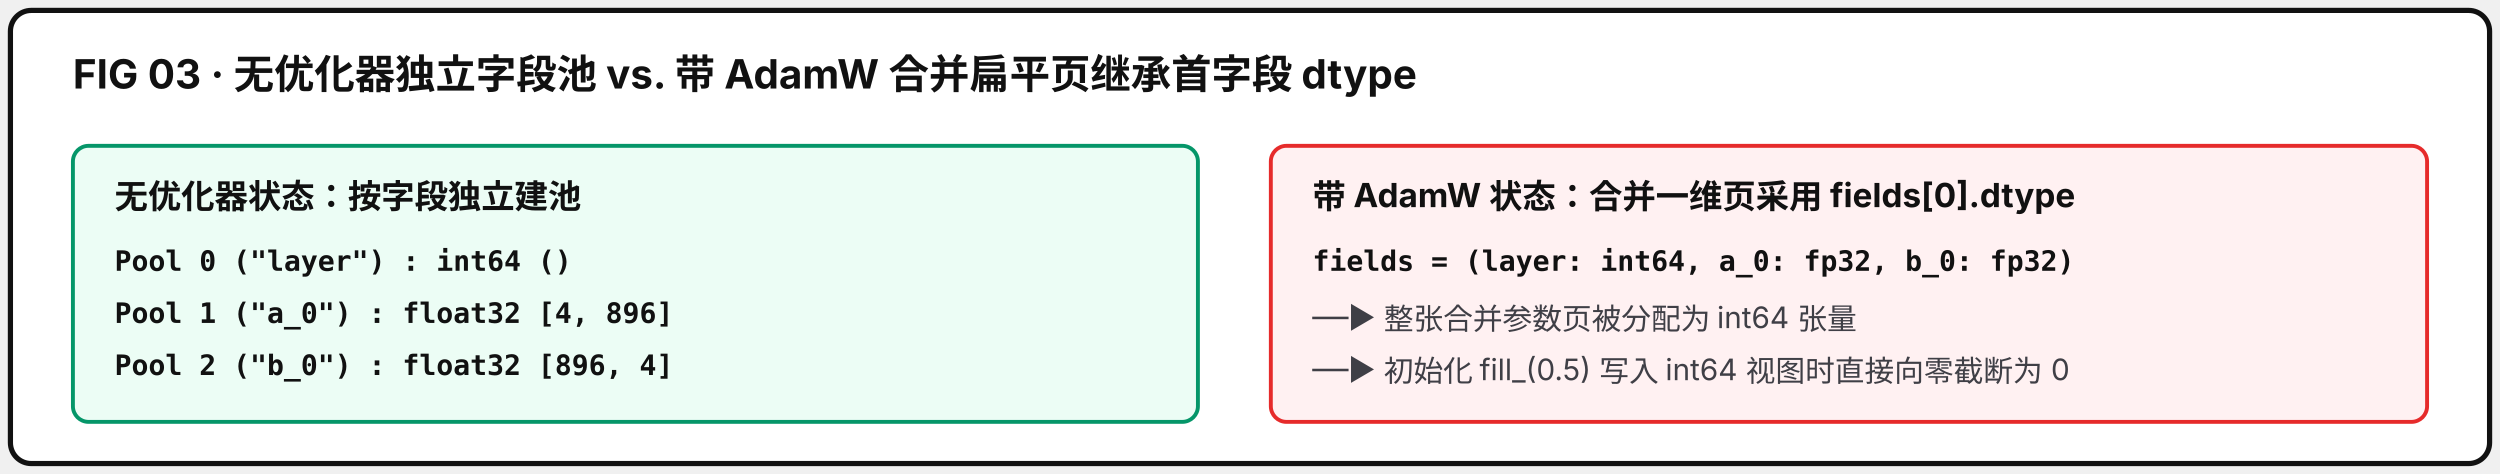
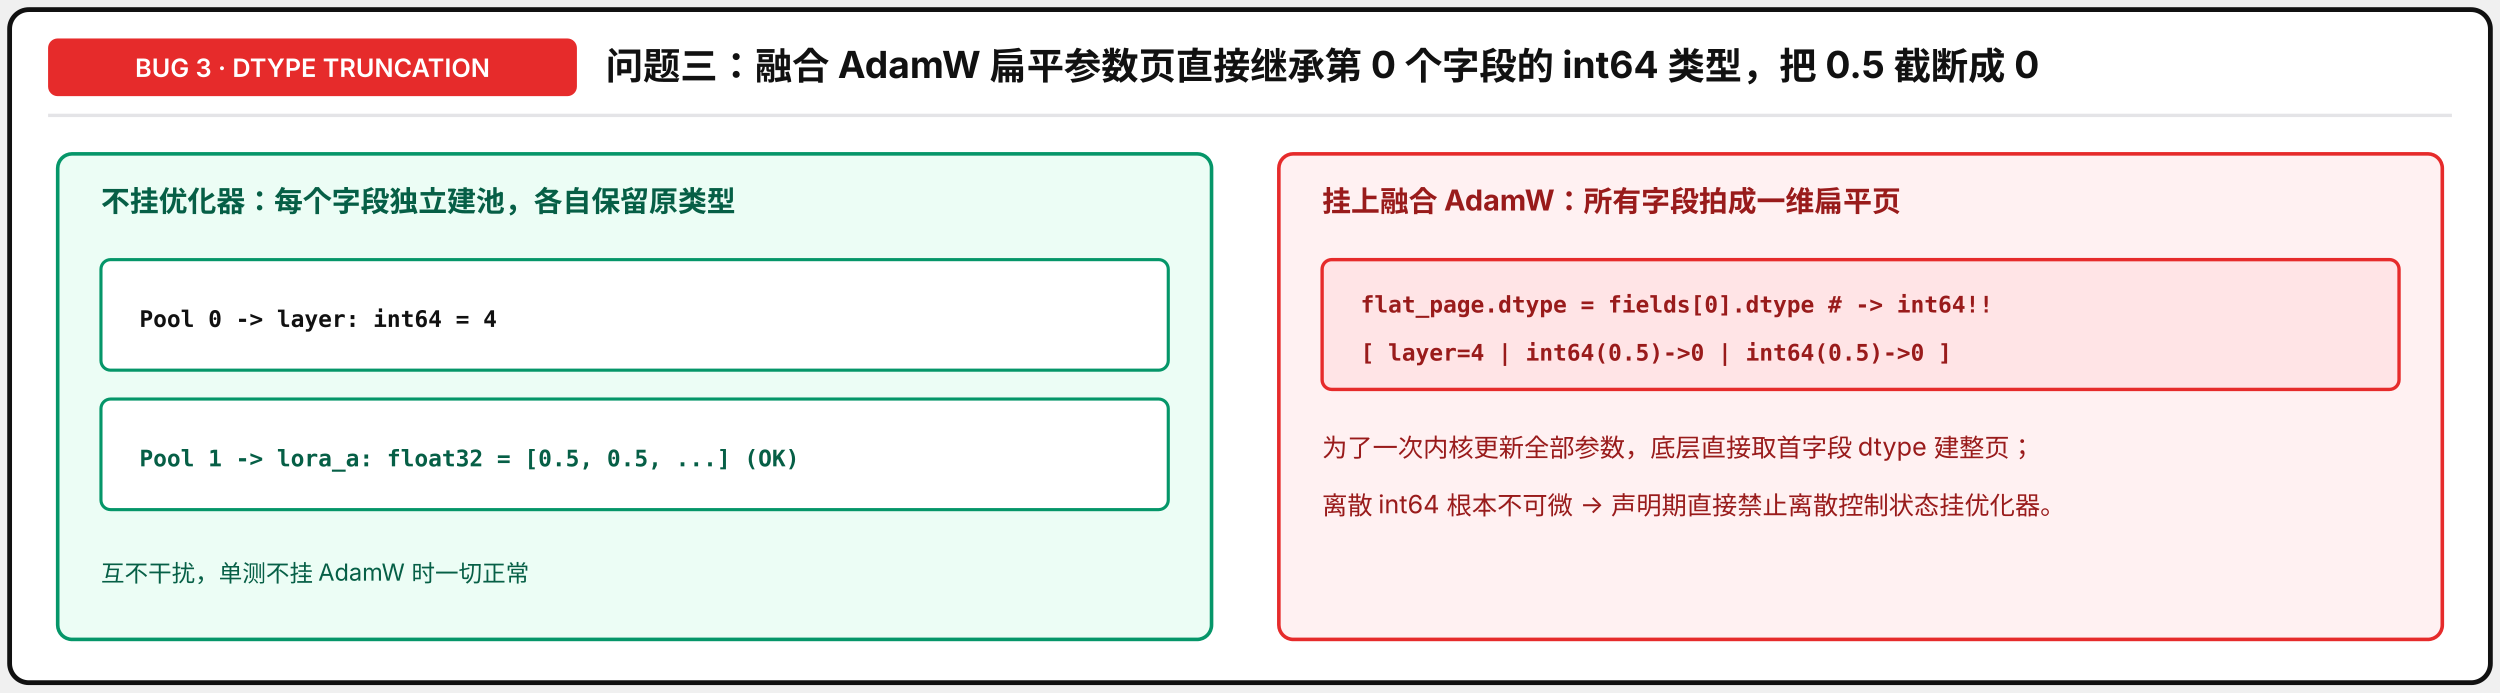
- <svg xmlns="http://www.w3.org/2000/svg" viewBox="0 0 960 182" width="100%" role="img" aria-label="FIG 03 · 无优化器独立字段池 vs. 带 AdamW 合并扁平页继承首字段 dtype">
-   <style>
-     .title { font: 700 15.5px "DM Sans", -apple-system, "PingFang SC", "Microsoft YaHei", sans-serif; fill: #111111; }
-     .hdr { font: 700 13px "DM Sans", -apple-system, "PingFang SC", "Microsoft YaHei", sans-serif; fill: #ffffff; }
-     .label { font: 700 12.8px "DM Sans", -apple-system, "PingFang SC", "Microsoft YaHei", sans-serif; fill: #111111; }
-     .sub { font: 400 11.4px "DM Sans", -apple-system, "PingFang SC", "Microsoft YaHei", sans-serif; fill: #3f3f46; }
-     .muted { font: 500 10.8px "DM Sans", -apple-system, "PingFang SC", "Microsoft YaHei", sans-serif; fill: #52525b; }
-     .mono { font: 600 10.8px "JetBrains Mono", "SF Mono", Menlo, Consolas, monospace; fill: #111111; }
-     .badge { font: 700 10.2px "JetBrains Mono", "PingFang SC", monospace; letter-spacing: 0.03em; }
-   </style>
+ <svg xmlns="http://www.w3.org/2000/svg" viewBox="0 0 1040 288" width="100%" role="img" aria-label="问题三：融合 AdamW 扁平参数页直接继承第 0 个字段的 int64 类型，把 0.5 截断成 0">
  <defs>
-     <marker id="arr-ink" viewBox="0 0 10 10" refX="8" refY="5" markerWidth="6.5" markerHeight="6.5" orient="auto">
+     <style>
+       .title { font: 700 15.5px "DM Sans", -apple-system, "PingFang SC", "Microsoft YaHei", sans-serif; }
+       .sec { font: 700 12px "DM Sans", -apple-system, "PingFang SC", "Microsoft YaHei", sans-serif; }
+       .label { font: 600 11.5px "DM Sans", -apple-system, "PingFang SC", "Microsoft YaHei", sans-serif; }
+       .label-sm { font: 600 10.5px "DM Sans", -apple-system, "PingFang SC", "Microsoft YaHei", sans-serif; }
+       .sub { font: 400 10.5px "DM Sans", -apple-system, "PingFang SC", "Microsoft YaHei", sans-serif; }
+       .sub-sm { font: 400 9.8px "DM Sans", -apple-system, "PingFang SC", "Microsoft YaHei", sans-serif; }
+       .mono { font: 600 10.5px "JetBrains Mono", "SF Mono", Menlo, Consolas, "PingFang SC", "Microsoft YaHei", monospace; }
+       .mono-sm { font: 600 9.5px "JetBrains Mono", "SF Mono", Menlo, Consolas, "PingFang SC", "Microsoft YaHei", monospace; }
+       .badge { font: 700 10px "JetBrains Mono", "SF Mono", "PingFang SC", "Microsoft YaHei", sans-serif; letter-spacing: 0.03em; }
+     </style>
+     <marker id="arr-ink" viewBox="0 0 10 10" refX="8.5" refY="5" markerWidth="6" markerHeight="6" orient="auto">
      <path d="M 0 1.5 L 9 5 L 0 8.5 z" fill="#111111" />
    </marker>
-     <marker id="arr-blue" viewBox="0 0 10 10" refX="8" refY="5" markerWidth="6.5" markerHeight="6.5" orient="auto">
+     <marker id="arr-red" viewBox="0 0 10 10" refX="8.5" refY="5" markerWidth="6" markerHeight="6" orient="auto">
+       <path d="M 0 1.5 L 9 5 L 0 8.5 z" fill="#e62b2b" />
+     </marker>
+     <marker id="arr-green" viewBox="0 0 10 10" refX="8.5" refY="5" markerWidth="6" markerHeight="6" orient="auto">
+       <path d="M 0 1.5 L 9 5 L 0 8.5 z" fill="#059669" />
+     </marker>
+     <marker id="arr-blue" viewBox="0 0 10 10" refX="8.5" refY="5" markerWidth="6" markerHeight="6" orient="auto">
      <path d="M 0 1.5 L 9 5 L 0 8.5 z" fill="#0047ab" />
    </marker>
-     <marker id="arr-red" viewBox="0 0 10 10" refX="8" refY="5" markerWidth="6.5" markerHeight="6.5" orient="auto">
-       <path d="M 0 1.5 L 9 5 L 0 8.5 z" fill="#e62b2b" />
-     </marker>
-     <marker id="arr-emerald" viewBox="0 0 10 10" refX="8" refY="5" markerWidth="6.5" markerHeight="6.5" orient="auto">
-       <path d="M 0 1.5 L 9 5 L 0 8.5 z" fill="#059669" />
+     <marker id="arr-amber" viewBox="0 0 10 10" refX="8.5" refY="5" markerWidth="6" markerHeight="6" orient="auto">
+       <path d="M 0 1.5 L 9 5 L 0 8.5 z" fill="#b45309" />
    </marker>
  </defs>
-   <rect x="4" y="4" width="952" height="174" rx="8" fill="#ffffff" stroke="#111111" stroke-width="2" />
-   <text x="28" y="34" class="title">FIG 03 · 无优化器独立字段池 vs. 带 AdamW 合并扁平页继承首字段 dtype</text>
-   <rect x="28" y="56" width="432" height="106" rx="6" fill="#ecfdf5" stroke="#059669" stroke-width="1.5" />
-   <text x="44" y="80" class="label">无优化器状态：按字段独立建池</text>
-   <text x="44" y="104" class="mono">Pool 0 ("layer") : int64   ()</text>
-   <text x="44" y="124" class="mono">Pool 1 ("a_0")   : float32 [4, 896]</text>
-   <text x="44" y="144" class="mono">Pool 2 ("b_0")   : float32 [896, 4]</text>
-   <rect x="488" y="56" width="444" height="106" rx="6" fill="#fff1f2" stroke="#e62b2b" stroke-width="1.5" />
-   <text x="504" y="80" class="label" fill="#b91c1c">带 AdamW 状态：合并一维页采用 fields[0].dtype</text>
-   <text x="504" y="104" class="mono">fields = (layer: int64, a_0: fp32, b_0: fp32)</text>
-   <text x="504" y="126" class="sub">──▶ 整张合并参数页被分配为 int64 张量</text>
-   <text x="504" y="146" class="sub">──▶ 初始化 fill_(0.5) 写入 int64 视图时直接向零截断为 0</text>
+   <rect x="4" y="4" width="1032" height="280" rx="8" fill="#ffffff" stroke="#111111" stroke-width="2" />
+   <rect x="20" y="16" width="220" height="24" rx="4" fill="#e62b2b" />
+   <text x="130.0" y="32" text-anchor="middle" class="label-sm" fill="#ffffff">BUG 3 · DTYPE TRUNCATION</text>
+   <text x="252" y="33" class="title" fill="#111111">问题三：融合 AdamW 扁平参数页直接继承第 0 个字段的 int64 类型，把 0.5 截断成 0</text>
+   <line x1="20" y1="48" x2="1020" y2="48" stroke="#e4e4e7" stroke-width="1.4" />
+   <rect x="24" y="64" width="480" height="202" rx="6" fill="#ecfdf5" stroke="#059669" stroke-width="1.5" />
+   <text x="42" y="88" class="sec" fill="#065f46">不挂优化器：每个字段独立建池，各自保留原类型</text>
+   <rect x="42" y="108" width="444" height="46" rx="4" fill="#ffffff" stroke="#059669" stroke-width="1.3" />
+   <text x="58" y="136" class="mono-sm" fill="#111111">Pool 0 -&gt; layer: int64 = 4</text>
+   <rect x="42" y="166" width="444" height="46" rx="4" fill="#ffffff" stroke="#059669" stroke-width="1.3" />
+   <text x="58" y="194" class="mono-sm" fill="#065f46">Pool 1 -&gt; lora_a: float32 = [0.5, 0.5, ...]  (OK)</text>
+   <text x="42" y="242" class="sub-sm" fill="#065f46">互不干扰，单测不挂 AdamW 时一切正常</text>
+   <rect x="532" y="64" width="484" height="202" rx="6" fill="#fff1f2" stroke="#e62b2b" stroke-width="1.5" />
+   <text x="550" y="88" class="sec" fill="#991b1b">挂上融合 AdamW：所有字段拍成一维扁平页</text>
+   <rect x="550" y="108" width="448" height="54" rx="4" fill="#ffe4e6" stroke="#e62b2b" stroke-width="1.4" />
+   <text x="566" y="130" class="mono-sm" fill="#991b1b">flat_page.dtype = fields[0].dtype  # -&gt; int64!!</text>
+   <text x="566" y="150" class="mono-sm" fill="#991b1b">[ layer=4 | int64(0.5)-&gt;0 | int64(0.5)-&gt;0 ]</text>
+   <text x="550" y="190" class="sub" fill="#991b1b">为了一次内核更新全部参数，底层直接取首字段 dtype 建整页；</text>
+   <text x="550" y="214" class="sub" fill="#991b1b">离散 int64 根本不可微 -&gt; 声明期直接禁止离散控制状态挂优化器。</text>
</svg>
